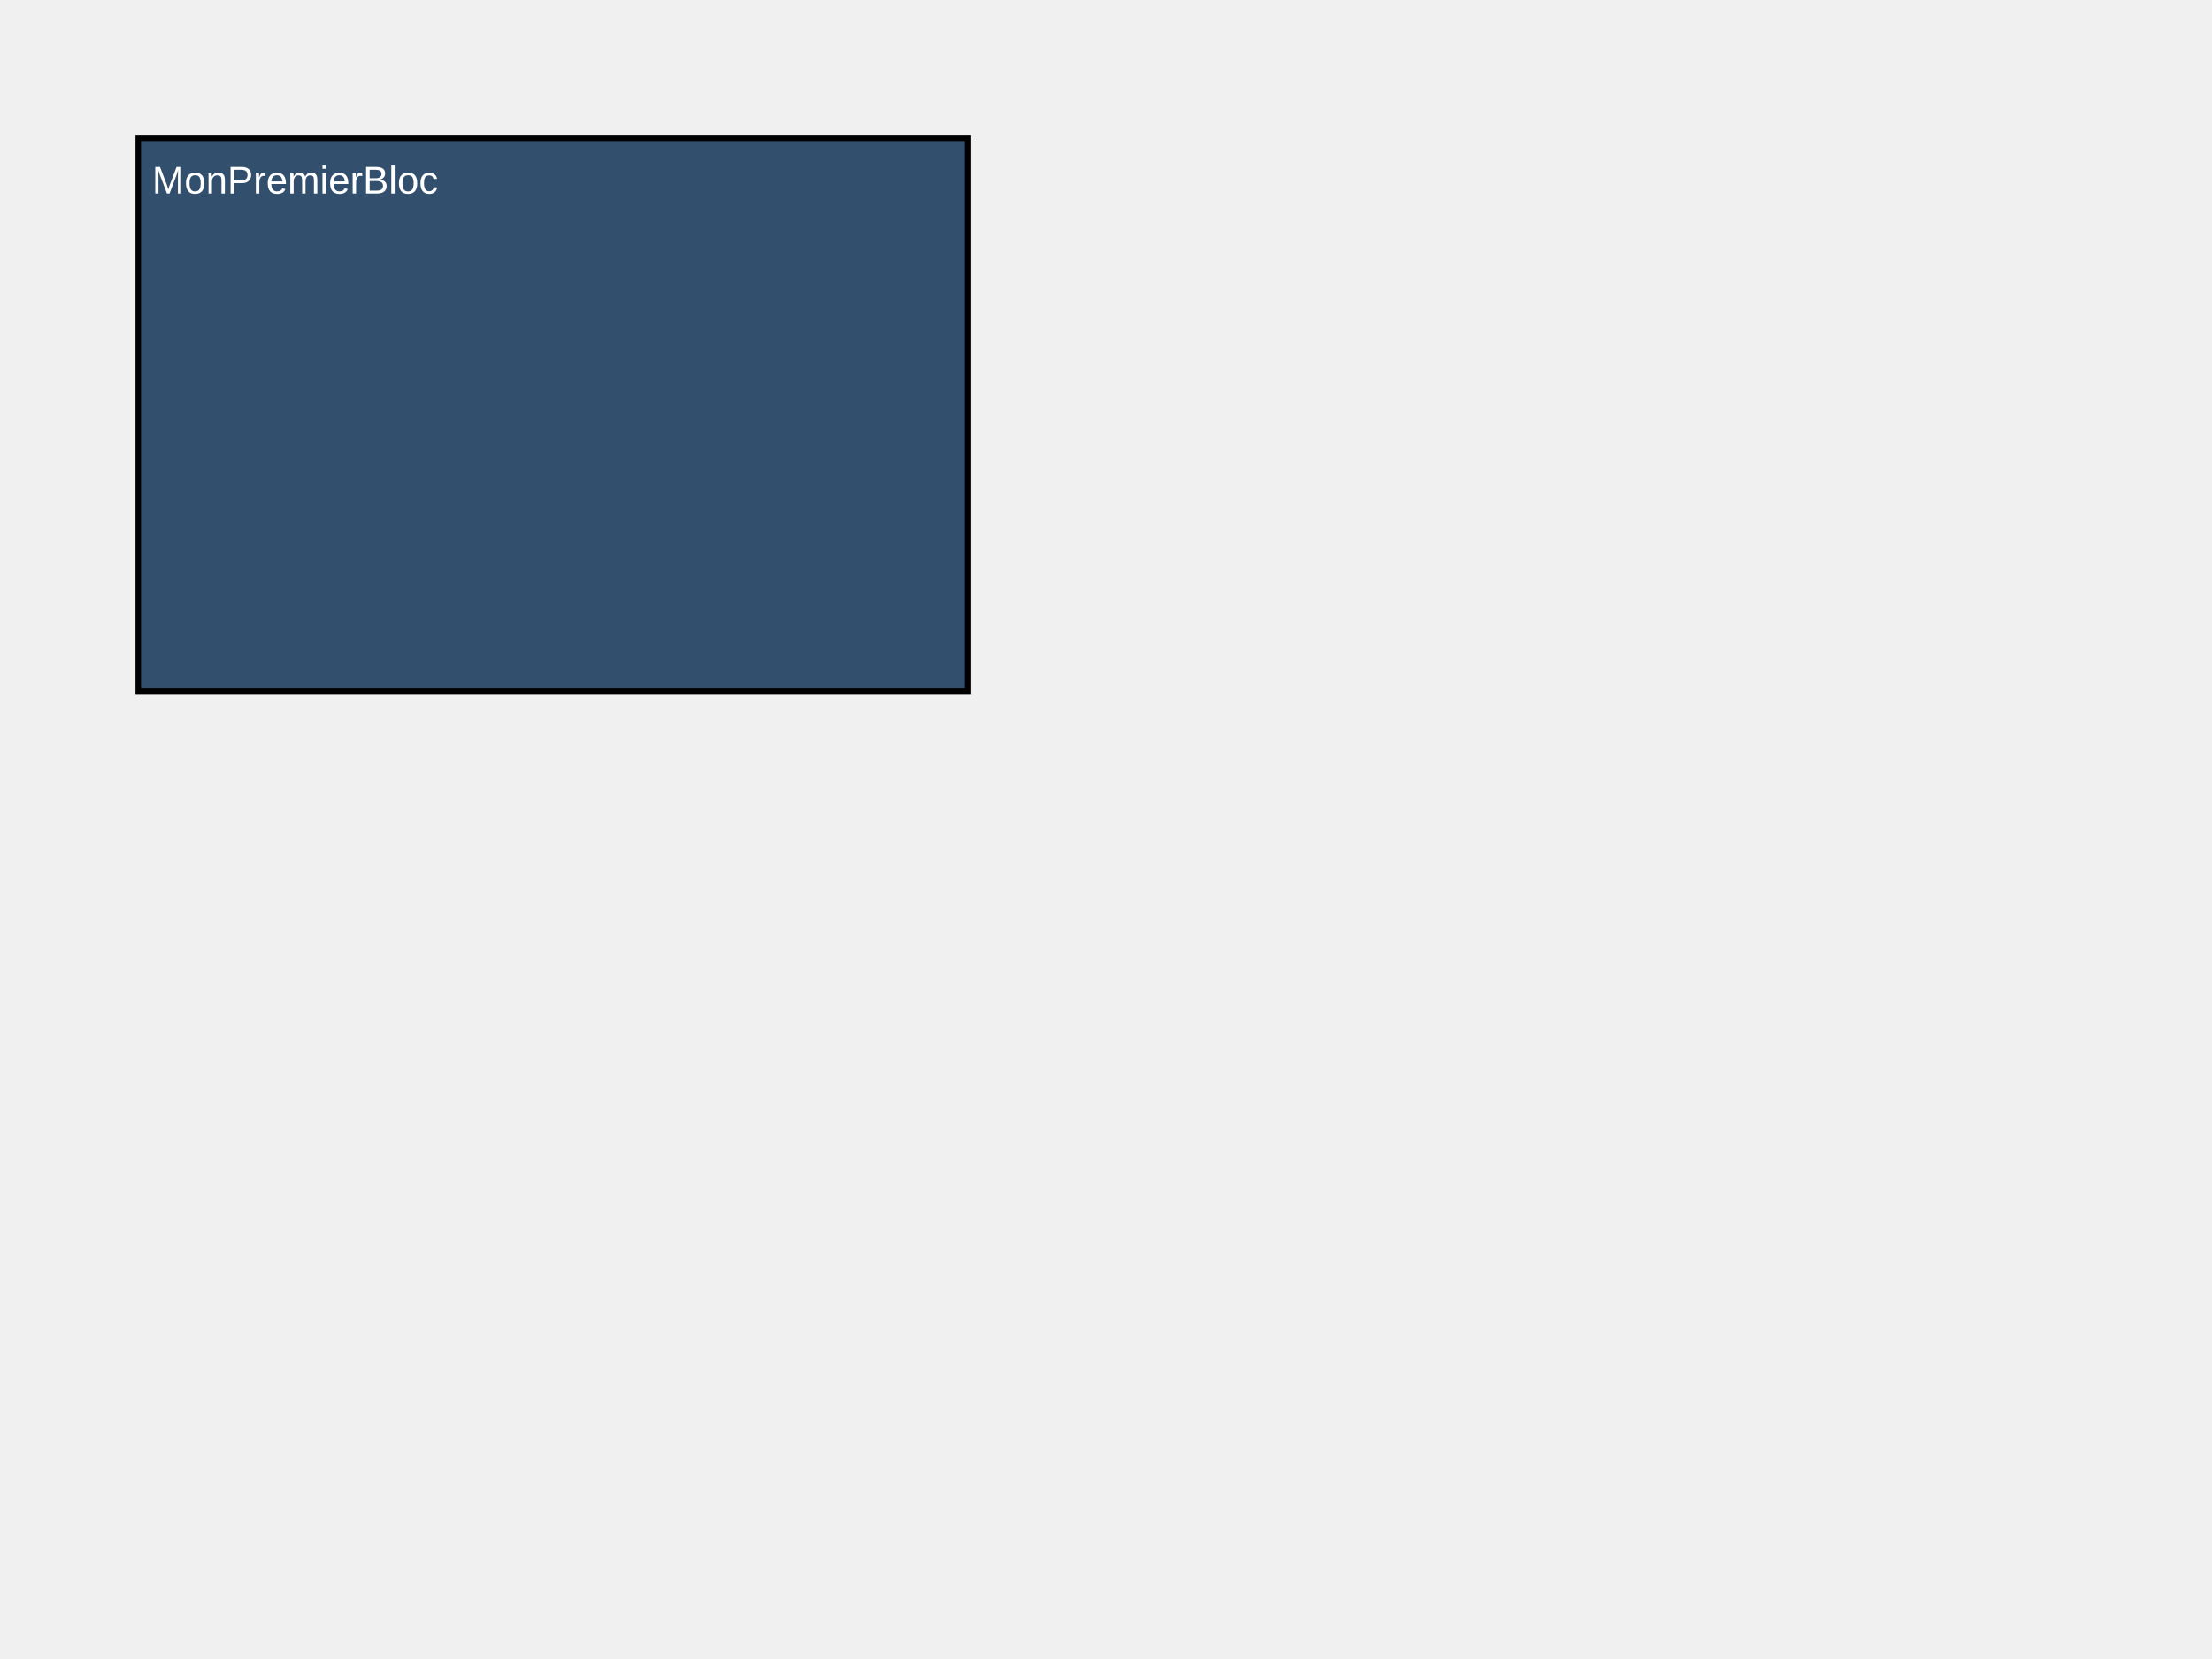
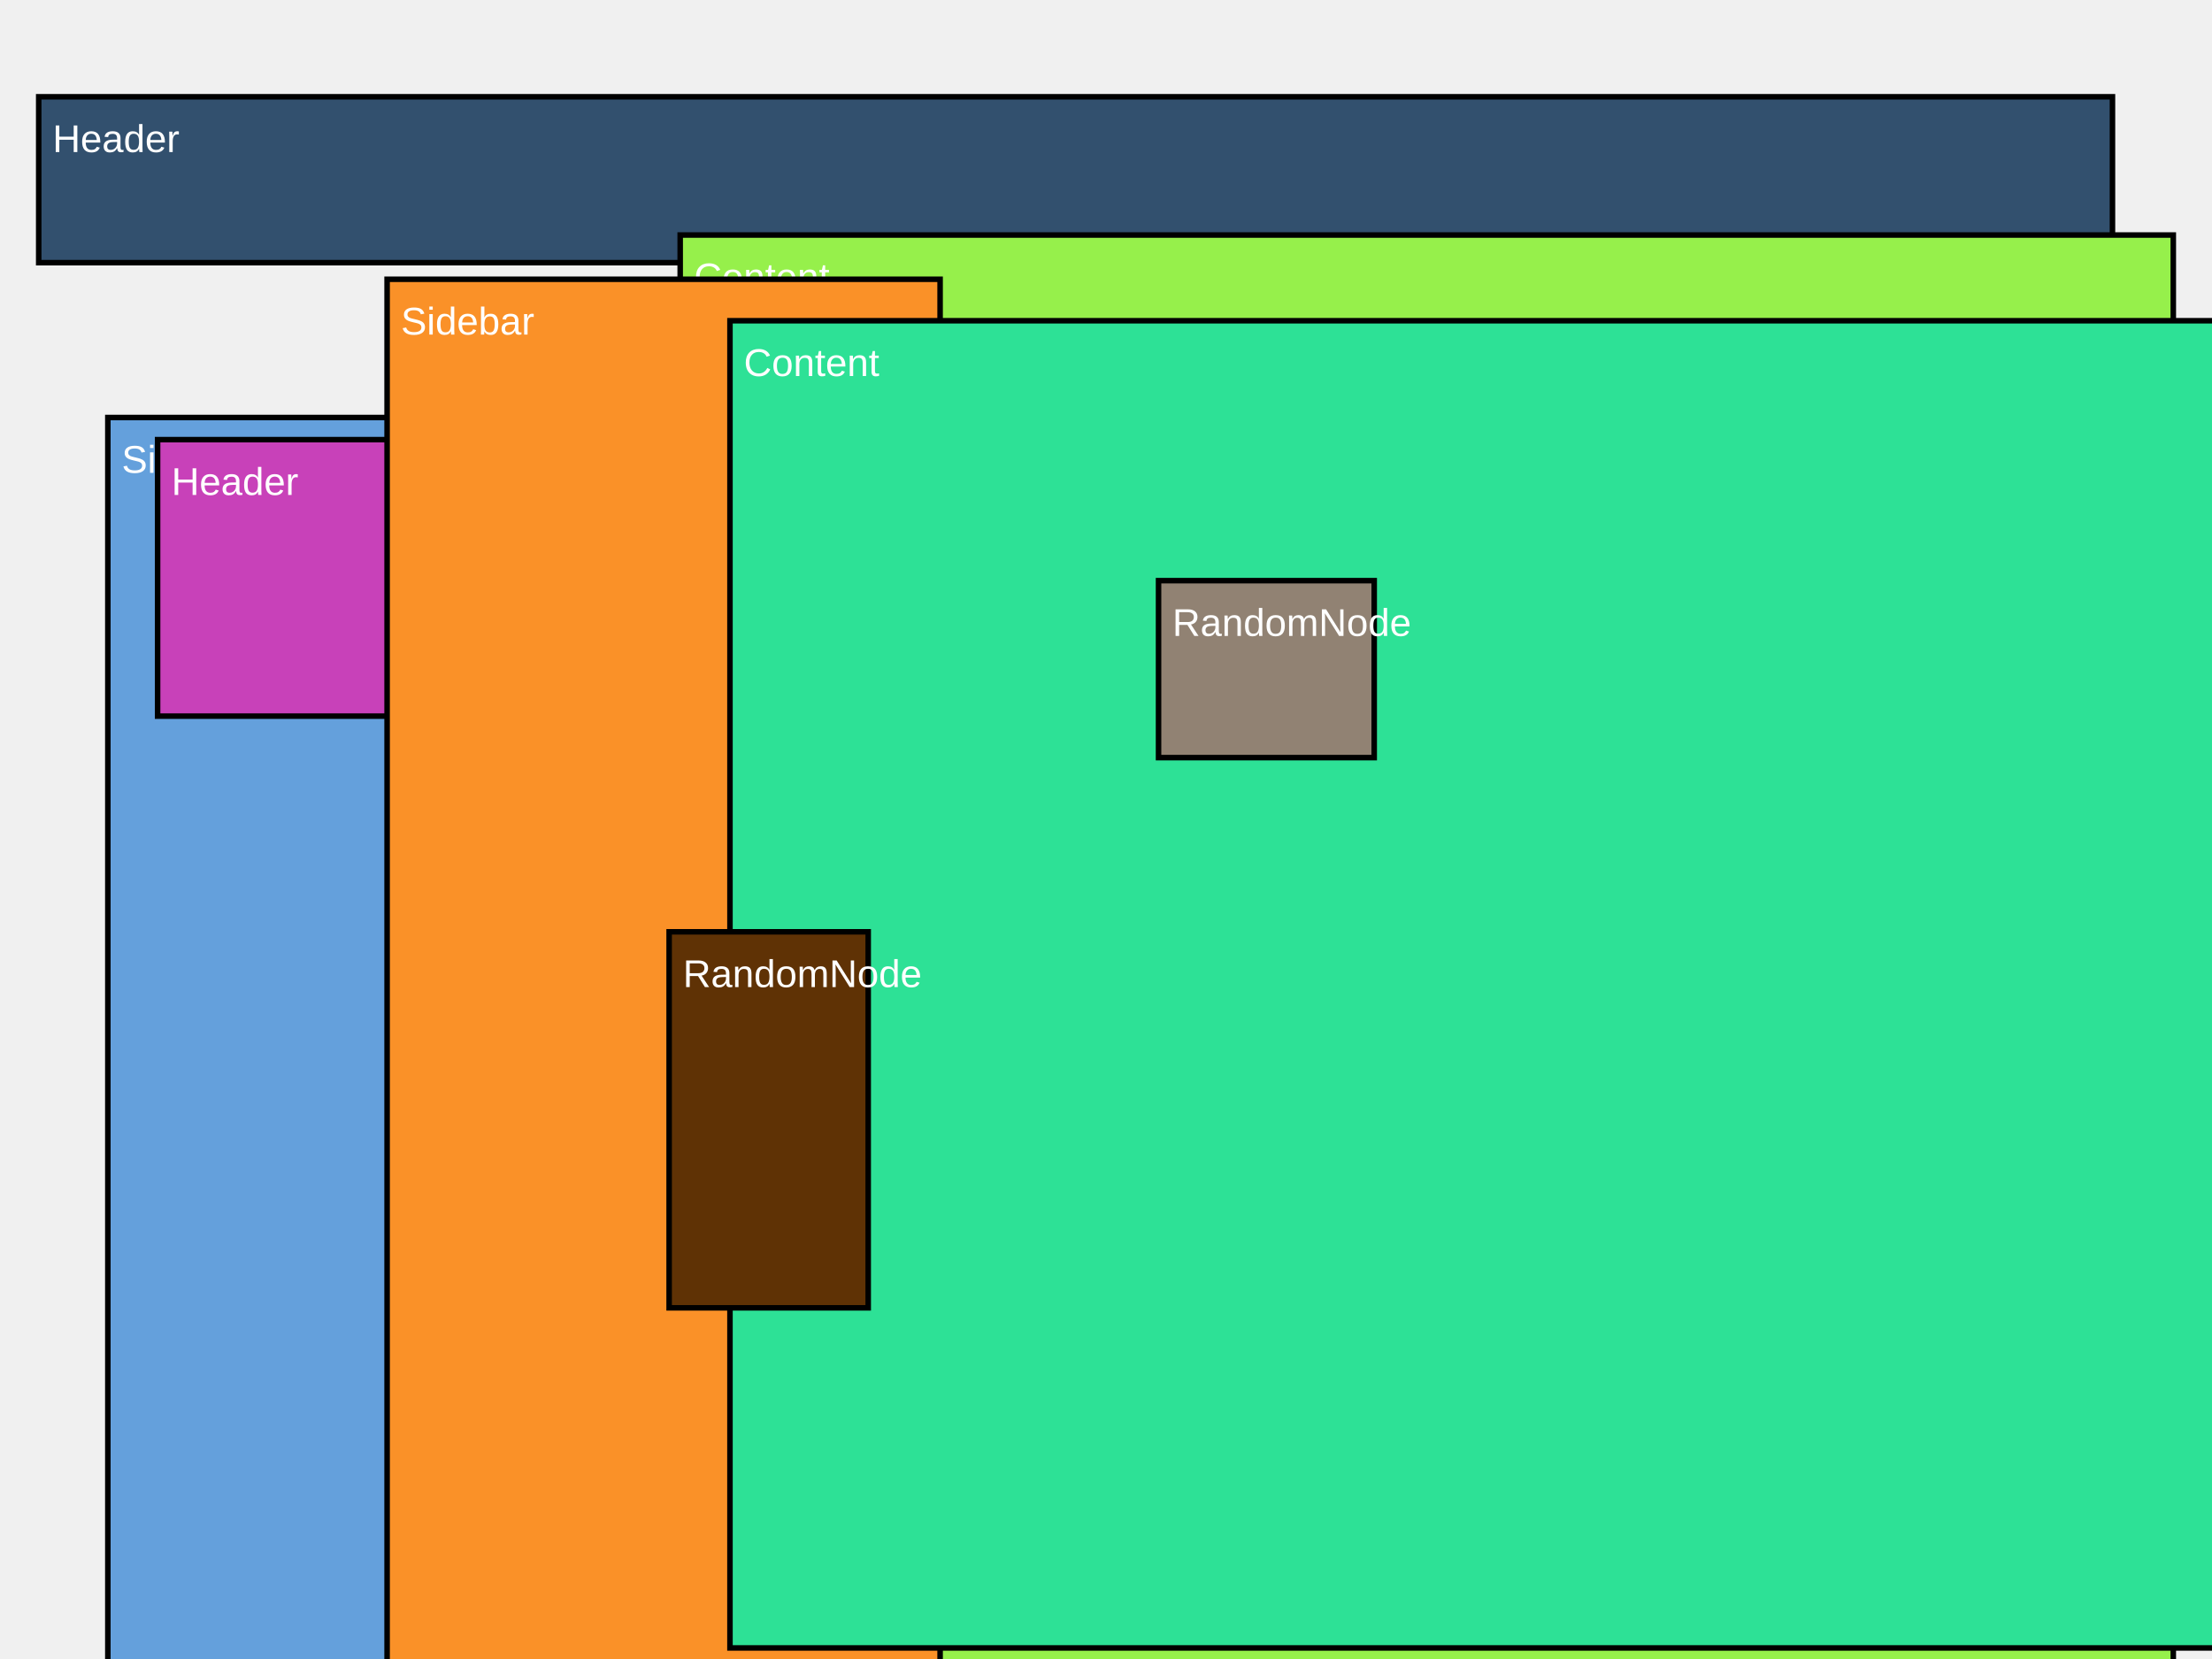
<svg xmlns="http://www.w3.org/2000/svg" width="800" height="600">
  <rect width="100%" height="100%" fill="#f0f0f0" />
  <g>
-     <rect x="50.00" y="50.00" width="300.00" height="200.00" fill="rgb(50,80,110)" stroke="black" stroke-width="2" />
-     <text x="55.00" y="70.00" font-family="Arial" font-size="14" fill="white">MonPremierBloc</text>
+     <rect x="14.00" y="35.00" width="750.00" height="60.00" fill="rgb(50,80,110)" stroke="black" stroke-width="2" />
+     <text x="19.00" y="55.00" font-family="Arial" font-size="14" fill="white">Header</text>
+   </g>
+   <g>
+     <rect x="39.00" y="151.00" width="200.00" height="678.00" fill="rgb(100,160,220)" stroke="black" stroke-width="2" />
+     <text x="44.00" y="171.00" font-family="Arial" font-size="14" fill="white">Sidebar</text>
+   </g>
+   <g>
+     <rect x="246.00" y="85.00" width="540.00" height="678.00" fill="rgb(150,240,75)" stroke="black" stroke-width="2" />
+     <text x="251.00" y="105.00" font-family="Arial" font-size="14" fill="white">Content</text>
+   </g>
+   <g>
+     <rect x="57.00" y="159.00" width="800.00" height="100.00" fill="rgb(200,65,185)" stroke="black" stroke-width="2" />
+     <text x="62.00" y="179.00" font-family="Arial" font-size="14" fill="white">Header</text>
+   </g>
+   <g>
+     <rect x="140.00" y="101.00" width="200.00" height="500.00" fill="rgb(250,145,40)" stroke="black" stroke-width="2" />
+     <text x="145.00" y="121.00" font-family="Arial" font-size="14" fill="white">Sidebar</text>
+   </g>
+   <g>
+     <rect x="264.00" y="116.00" width="580.00" height="480.00" fill="rgb(45,225,150)" stroke="black" stroke-width="2" />
+     <text x="269.00" y="136.00" font-family="Arial" font-size="14" fill="white">Content</text>
+   </g>
+   <g>
+     <rect x="242.00" y="337.00" width="72.00" height="136.00" fill="rgb(95,50,5)" stroke="black" stroke-width="2" />
+     <text x="247.00" y="357.00" font-family="Arial" font-size="14" fill="white">RandomNode</text>
+   </g>
+   <g>
+     <rect x="419.00" y="210.00" width="78.00" height="64.00" fill="rgb(145,130,115)" stroke="black" stroke-width="2" />
+     <text x="424.00" y="230.00" font-family="Arial" font-size="14" fill="white">RandomNode</text>
  </g>
</svg>
